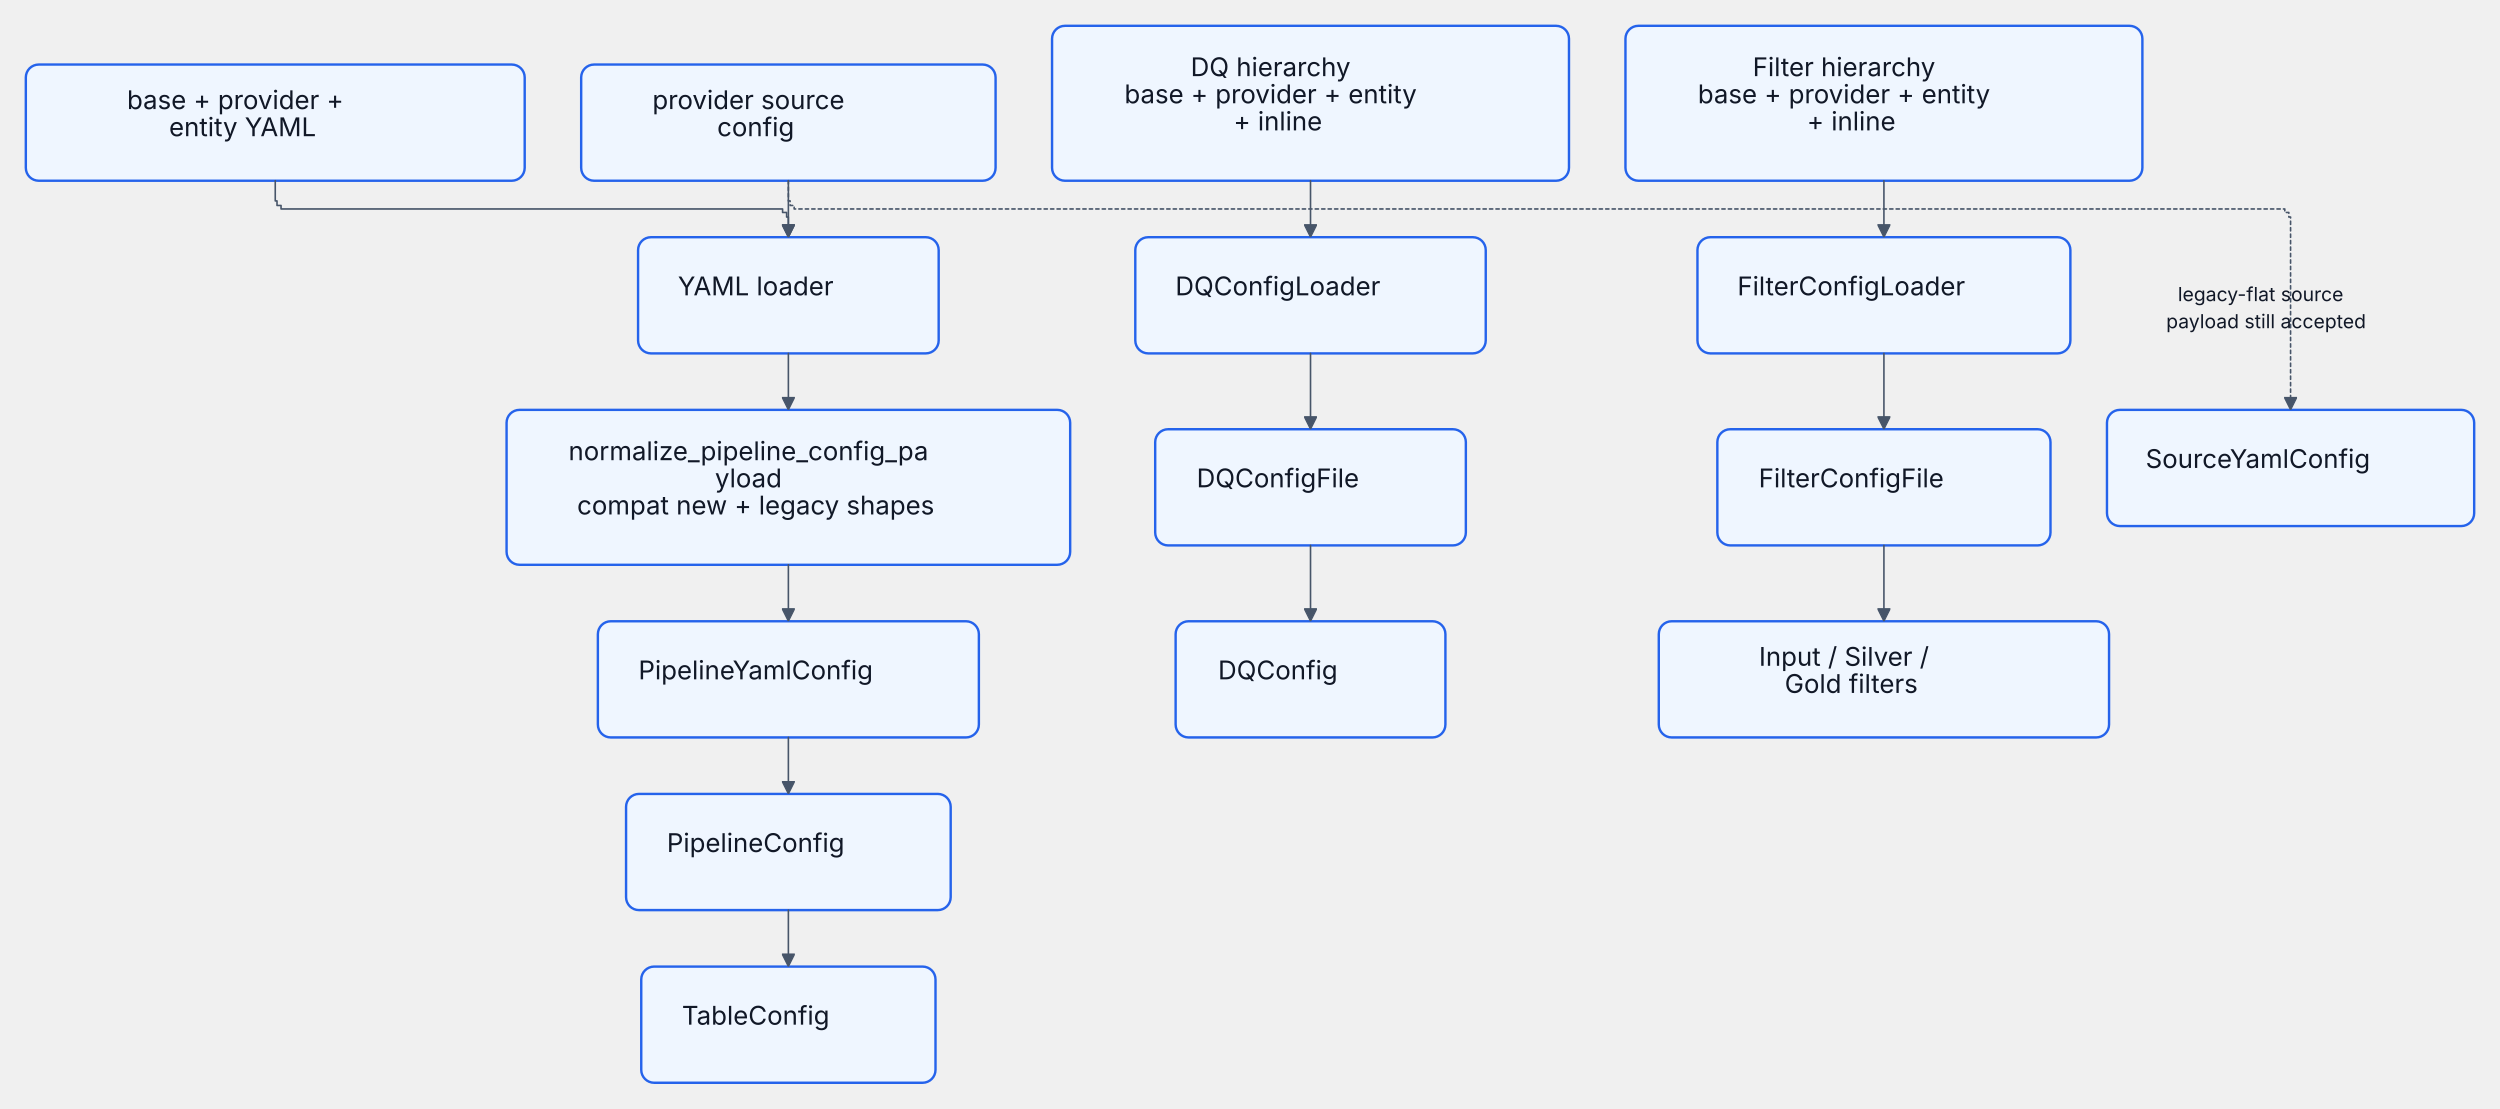
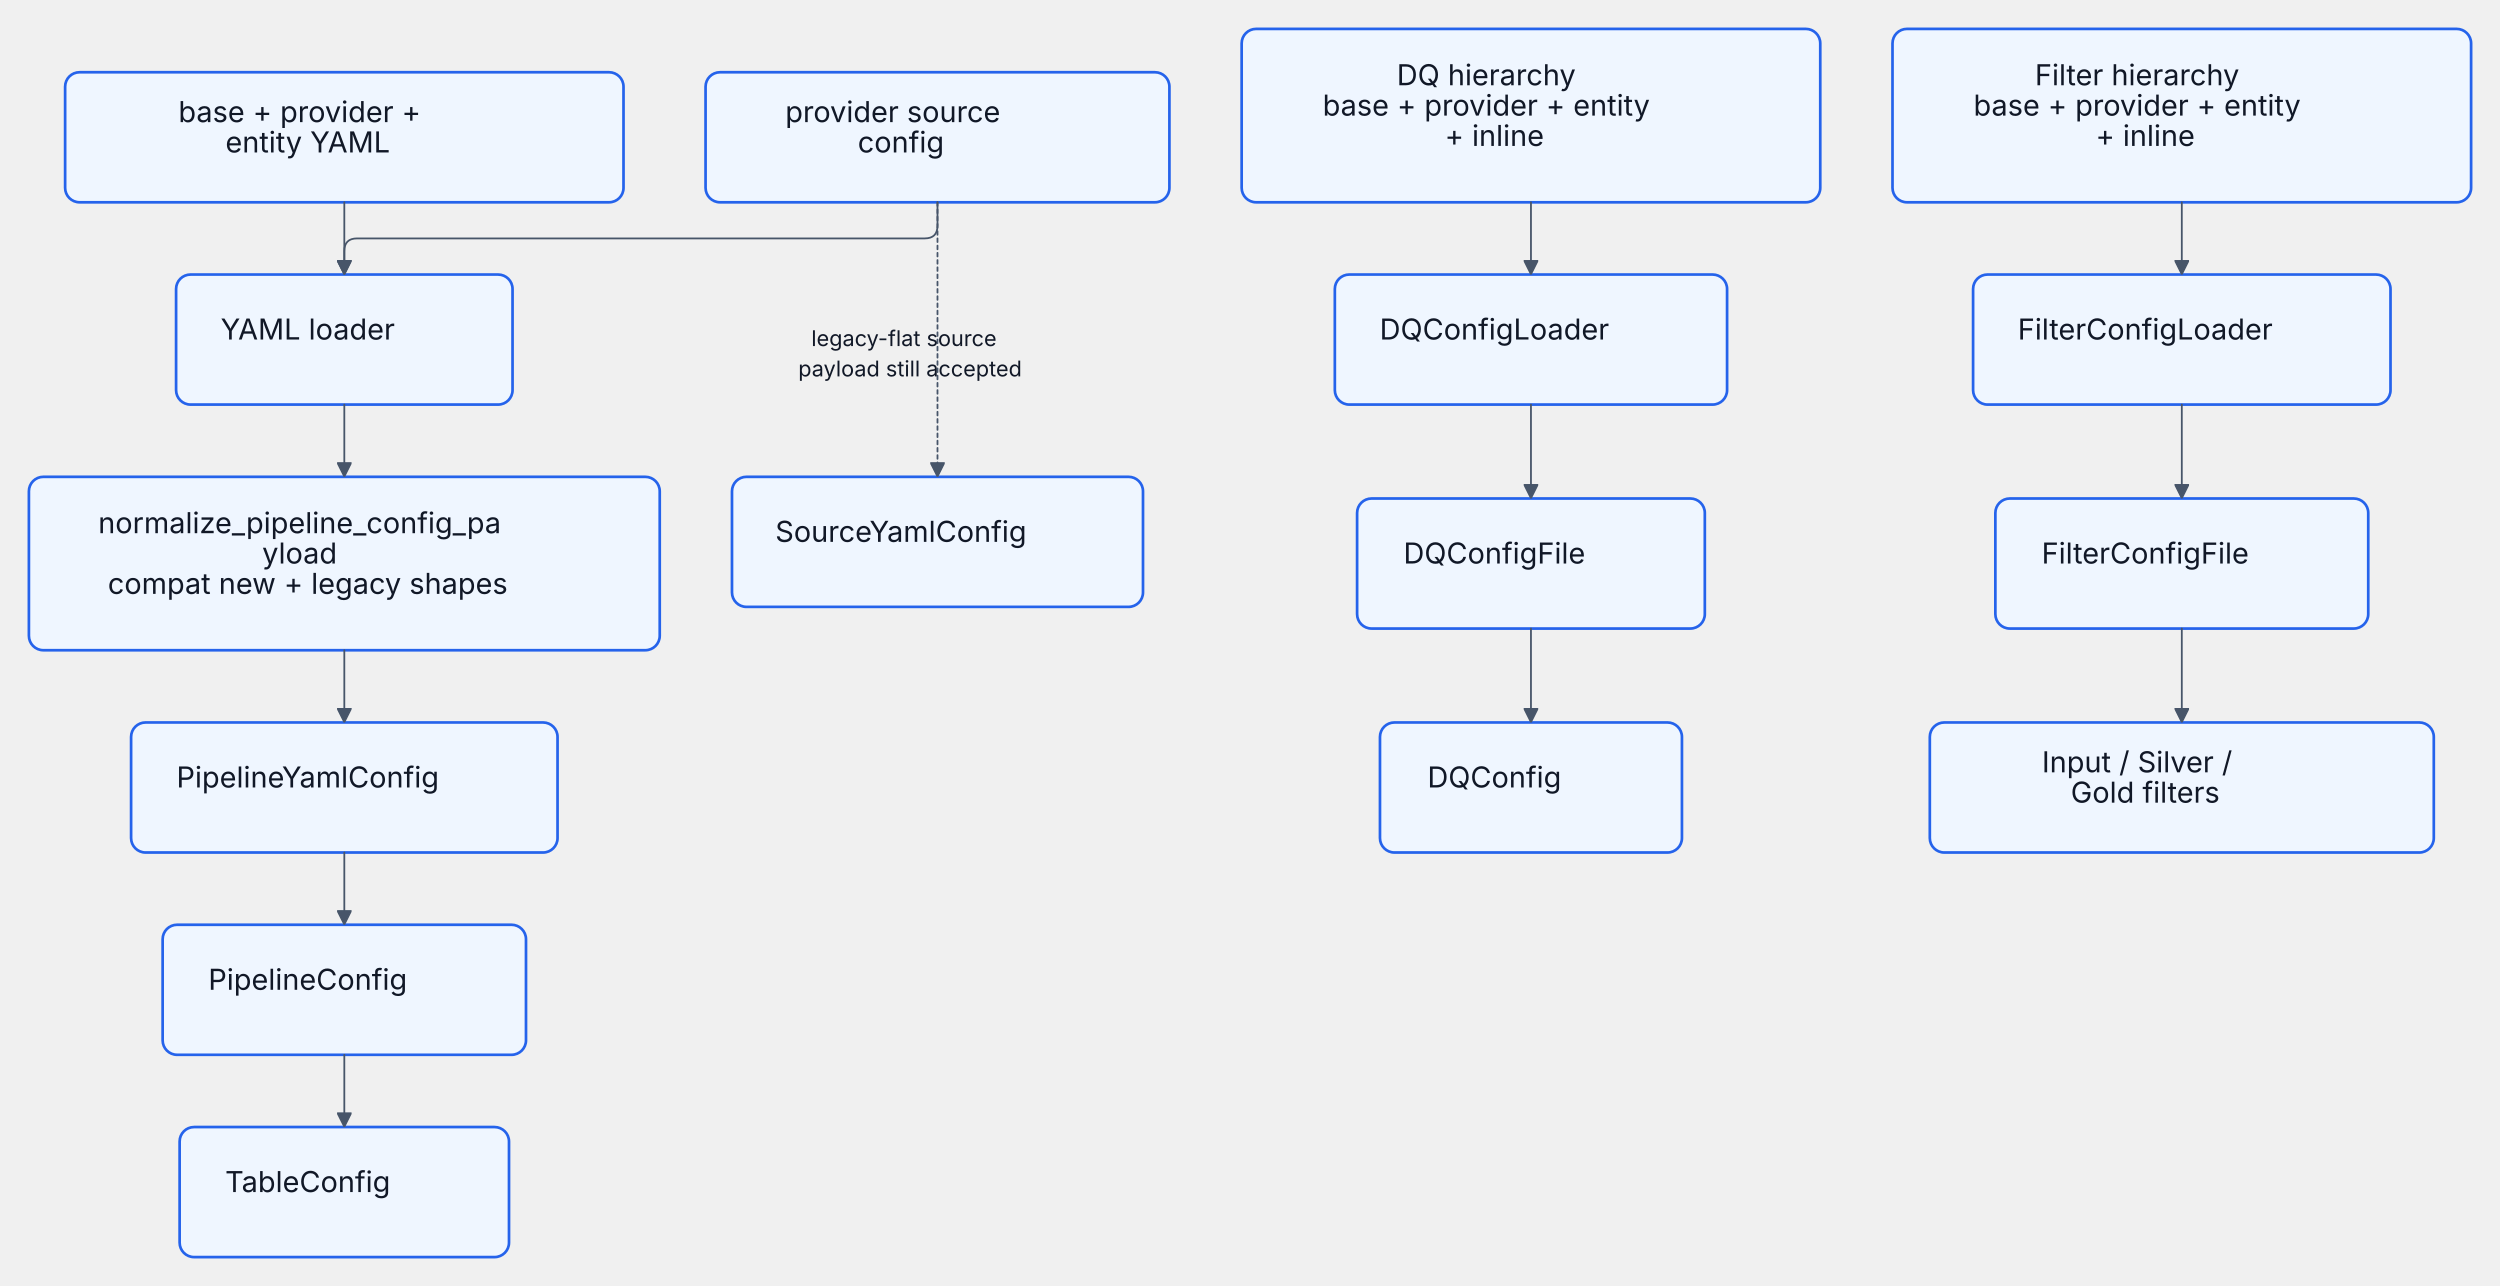
- <svg xmlns="http://www.w3.org/2000/svg" id="my-svg" width="100%" class="flowchart" style="max-width: 1549.27px; background-color: white;" viewBox="-4 -4 1549.273 687" role="graphics-document document" aria-roledescription="flowchart-v2">
+ <svg xmlns="http://www.w3.org/2000/svg" id="my-svg" width="100%" class="flowchart" style="max-width: 1384.14px; background-color: white;" viewBox="-4 -4 1384.141 712" role="graphics-document document" aria-roledescription="flowchart-v2">
  <style>#my-svg{font-family:Inter,-apple-system,BlinkMacSystemFont,'Segoe UI',Roboto,Oxygen,Ubuntu,sans-serif;font-size:16px;fill:#212121;}@keyframes edge-animation-frame{from{stroke-dashoffset:0;}}@keyframes dash{to{stroke-dashoffset:0;}}#my-svg .edge-animation-slow{stroke-dasharray:9,5!important;stroke-dashoffset:900;animation:dash 50s linear infinite;stroke-linecap:round;}#my-svg .edge-animation-fast{stroke-dasharray:9,5!important;stroke-dashoffset:900;animation:dash 20s linear infinite;stroke-linecap:round;}#my-svg .error-icon{fill:#f0fdf4;}#my-svg .error-text{fill:#212121;stroke:#212121;}#my-svg .edge-thickness-normal{stroke-width:1px;}#my-svg .edge-thickness-thick{stroke-width:3.5px;}#my-svg .edge-pattern-solid{stroke-dasharray:0;}#my-svg .edge-thickness-invisible{stroke-width:0;fill:none;}#my-svg .edge-pattern-dashed{stroke-dasharray:3;}#my-svg .edge-pattern-dotted{stroke-dasharray:2;}#my-svg .marker{fill:#475569;stroke:#475569;}#my-svg .marker.cross{stroke:#475569;}#my-svg svg{font-family:Inter,-apple-system,BlinkMacSystemFont,'Segoe UI',Roboto,Oxygen,Ubuntu,sans-serif;font-size:16px;}#my-svg p{margin:0;}#my-svg .label{font-family:Inter,-apple-system,BlinkMacSystemFont,'Segoe UI',Roboto,Oxygen,Ubuntu,sans-serif;color:#212121;}#my-svg .cluster-label text{fill:#1e40af;}#my-svg .cluster-label span{color:#1e40af;}#my-svg .cluster-label span p{background-color:transparent;}#my-svg .label text,#my-svg span{fill:#212121;color:#212121;}#my-svg .node rect,#my-svg .node circle,#my-svg .node ellipse,#my-svg .node polygon,#my-svg .node path{fill:#eff6ff;stroke:#2563eb;stroke-width:1px;}#my-svg .rough-node .label text,#my-svg .node .label text,#my-svg .image-shape .label,#my-svg .icon-shape .label{text-anchor:middle;}#my-svg .node .katex path{fill:#000;stroke:#000;stroke-width:1px;}#my-svg .rough-node .label,#my-svg .node .label,#my-svg .image-shape .label,#my-svg .icon-shape .label{text-align:center;}#my-svg .node.clickable{cursor:pointer;}#my-svg .root .anchor path{fill:#475569!important;stroke-width:0;stroke:#475569;}#my-svg .arrowheadPath{fill:#0b0b0b;}#my-svg .edgePath .path{stroke:#475569;stroke-width:1px;}#my-svg .flowchart-link{stroke:#475569;fill:none;}#my-svg .edgeLabel{background-color:#ffffff;text-align:center;}#my-svg .edgeLabel p{background-color:#ffffff;}#my-svg .edgeLabel rect{opacity:0.5;background-color:#ffffff;fill:#ffffff;}#my-svg .labelBkg{background-color:rgba(255, 255, 255, 0.5);}#my-svg .cluster rect{fill:#f8fafc;stroke:#94a3b8;stroke-width:1px;}#my-svg .cluster text{fill:#1e40af;}#my-svg .cluster span{color:#1e40af;}#my-svg div.mermaidTooltip{position:absolute;text-align:center;max-width:200px;padding:2px;font-family:Inter,-apple-system,BlinkMacSystemFont,'Segoe UI',Roboto,Oxygen,Ubuntu,sans-serif;font-size:12px;background:#f0fdf4;border:1px solid #16a34a;border-radius:2px;pointer-events:none;z-index:100;}#my-svg .flowchartTitleText{text-anchor:middle;font-size:18px;fill:#212121;}#my-svg rect.text{fill:none;stroke-width:0;}#my-svg .icon-shape,#my-svg .image-shape{background-color:#ffffff;text-align:center;}#my-svg .icon-shape p,#my-svg .image-shape p{background-color:#ffffff;padding:2px;}#my-svg .icon-shape .label rect,#my-svg .image-shape .label rect{opacity:0.5;background-color:#ffffff;fill:#ffffff;}#my-svg .label-icon{display:inline-block;height:1em;overflow:visible;vertical-align:-0.125em;}#my-svg .node .label-icon path{fill:currentColor;stroke:revert;stroke-width:revert;}#my-svg .node .neo-node{stroke:#2563eb;}#my-svg [data-look="neo"].node rect,#my-svg [data-look="neo"].cluster rect,#my-svg [data-look="neo"].node polygon{stroke:url(#my-svg-gradient);filter:drop-shadow( 1px 2px 2px rgba(185,185,185,1));}#my-svg [data-look="neo"].node path{stroke:url(#my-svg-gradient);stroke-width:1px;}#my-svg [data-look="neo"].node .outer-path{filter:drop-shadow( 1px 2px 2px rgba(185,185,185,1));}#my-svg [data-look="neo"].node .neo-line path{stroke:#2563eb;filter:none;}#my-svg [data-look="neo"].node circle{stroke:url(#my-svg-gradient);filter:drop-shadow( 1px 2px 2px rgba(185,185,185,1));}#my-svg [data-look="neo"].node circle .state-start{fill:#000000;}#my-svg [data-look="neo"].icon-shape .icon{fill:url(#my-svg-gradient);filter:drop-shadow( 1px 2px 2px rgba(185,185,185,1));}#my-svg [data-look="neo"].icon-shape .icon-neo path{stroke:url(#my-svg-gradient);filter:drop-shadow( 1px 2px 2px rgba(185,185,185,1));}#my-svg :root{--mermaid-font-family:"trebuchet ms",verdana,arial,sans-serif;}/* bioetl-inject */#my-svg .edgeLabel rect{opacity:1!important;fill:#ffffff!important}#my-svg .labelBkg{background-color:#ffffff!important;opacity:1!important}#my-svg .edgeLabel .labelBkg{background-color:#ffffff!important;opacity:1!important}#my-svg .edgeLabel{font-size:12px;line-height:1.1;padding:1px 3px}#my-svg .edgeLabel span{color:#111827!important;fill:#111827!important;opacity:1!important;line-height:1.1;margin:0;padding:0}#my-svg .edgeLabel p{color:#111827!important;fill:#111827!important;opacity:1!important;line-height:1.1;margin:0;padding:0}#my-svg text.fo-fallback{color:#111827!important;fill:#111827!important;opacity:1!important}</style>
  <g>
    <marker id="my-svg_flowchart-v2-pointEnd" class="marker flowchart-v2" viewBox="0 0 10 10" refX="5" refY="5" markerUnits="userSpaceOnUse" markerWidth="8" markerHeight="8" orient="auto">
      <path d="M 0 0 L 10 5 L 0 10 z" class="arrowMarkerPath" style="stroke-width: 1; stroke-dasharray: 1, 0;" />
    </marker>
    <marker id="my-svg_flowchart-v2-pointStart" class="marker flowchart-v2" viewBox="0 0 10 10" refX="4.5" refY="5" markerUnits="userSpaceOnUse" markerWidth="8" markerHeight="8" orient="auto">
      <path d="M 0 5 L 10 10 L 10 0 z" class="arrowMarkerPath" style="stroke-width: 1; stroke-dasharray: 1, 0;" />
    </marker>
    <marker id="my-svg_flowchart-v2-pointEnd-margin" class="marker flowchart-v2" viewBox="0 0 11.5 14" refX="11.5" refY="7" markerUnits="userSpaceOnUse" markerWidth="10.5" markerHeight="14" orient="auto">
      <path d="M 0 0 L 11.5 7 L 0 14 z" class="arrowMarkerPath" style="stroke-width: 0; stroke-dasharray: 1, 0;" />
    </marker>
    <marker id="my-svg_flowchart-v2-pointStart-margin" class="marker flowchart-v2" viewBox="0 0 11.5 14" refX="1" refY="7" markerUnits="userSpaceOnUse" markerWidth="11.5" markerHeight="14" orient="auto">
      <polygon points="0,7 11.5,14 11.5,0" class="arrowMarkerPath" style="stroke-width: 0; stroke-dasharray: 1, 0;" />
    </marker>
    <marker id="my-svg_flowchart-v2-circleEnd" class="marker flowchart-v2" viewBox="0 0 10 10" refX="11" refY="5" markerUnits="userSpaceOnUse" markerWidth="11" markerHeight="11" orient="auto">
      <circle cx="5" cy="5" r="5" class="arrowMarkerPath" style="stroke-width: 1; stroke-dasharray: 1, 0;" />
    </marker>
    <marker id="my-svg_flowchart-v2-circleStart" class="marker flowchart-v2" viewBox="0 0 10 10" refX="-1" refY="5" markerUnits="userSpaceOnUse" markerWidth="11" markerHeight="11" orient="auto">
      <circle cx="5" cy="5" r="5" class="arrowMarkerPath" style="stroke-width: 1; stroke-dasharray: 1, 0;" />
    </marker>
    <marker id="my-svg_flowchart-v2-circleEnd-margin" class="marker flowchart-v2" viewBox="0 0 10 10" refY="5" refX="12.25" markerUnits="userSpaceOnUse" markerWidth="14" markerHeight="14" orient="auto">
      <circle cx="5" cy="5" r="5" class="arrowMarkerPath" style="stroke-width: 0; stroke-dasharray: 1, 0;" />
    </marker>
    <marker id="my-svg_flowchart-v2-circleStart-margin" class="marker flowchart-v2" viewBox="0 0 10 10" refX="-2" refY="5" markerUnits="userSpaceOnUse" markerWidth="14" markerHeight="14" orient="auto">
      <circle cx="5" cy="5" r="5" class="arrowMarkerPath" style="stroke-width: 0; stroke-dasharray: 1, 0;" />
    </marker>
    <marker id="my-svg_flowchart-v2-crossEnd" class="marker cross flowchart-v2" viewBox="0 0 11 11" refX="12" refY="5.2" markerUnits="userSpaceOnUse" markerWidth="11" markerHeight="11" orient="auto">
      <path d="M 1,1 l 9,9 M 10,1 l -9,9" class="arrowMarkerPath" style="stroke-width: 2; stroke-dasharray: 1, 0;" />
    </marker>
    <marker id="my-svg_flowchart-v2-crossStart" class="marker cross flowchart-v2" viewBox="0 0 11 11" refX="-1" refY="5.2" markerUnits="userSpaceOnUse" markerWidth="11" markerHeight="11" orient="auto">
      <path d="M 1,1 l 9,9 M 10,1 l -9,9" class="arrowMarkerPath" style="stroke-width: 2; stroke-dasharray: 1, 0;" />
    </marker>
    <marker id="my-svg_flowchart-v2-crossEnd-margin" class="marker cross flowchart-v2" viewBox="0 0 15 15" refX="17.7" refY="7.5" markerUnits="userSpaceOnUse" markerWidth="12" markerHeight="12" orient="auto">
      <path d="M 1,1 L 14,14 M 1,14 L 14,1" class="arrowMarkerPath" style="stroke-width: 2.5;" />
    </marker>
    <marker id="my-svg_flowchart-v2-crossStart-margin" class="marker cross flowchart-v2" viewBox="0 0 15 15" refX="-3.5" refY="7.5" markerUnits="userSpaceOnUse" markerWidth="12" markerHeight="12" orient="auto">
      <path d="M 1,1 L 14,14 M 1,14 L 14,1" class="arrowMarkerPath" style="stroke-width: 2.5; stroke-dasharray: 1, 0;" />
    </marker>
  </g>
  <defs>
    <filter id="my-svg-drop-shadow" height="130%" width="130%">
      <feDropShadow dx="4" dy="4" stdDeviation="0" flood-opacity="0.06" flood-color="#000000" />
    </filter>
  </defs>
  <defs>
    <filter id="my-svg-drop-shadow-small" height="150%" width="150%">
      <feDropShadow dx="2" dy="2" stdDeviation="0" flood-opacity="0.06" flood-color="#000000" />
    </filter>
  </defs>
  <linearGradient id="my-svg-gradient" gradientUnits="objectBoundingBox" x1="0%" y1="0%" x2="100%" y2="0%">
    <stop offset="0%" stop-color="#7c3aed" stop-opacity="1" />
    <stop offset="100%" stop-color="#dc2626" stop-opacity="1" />
  </linearGradient>
  <g class="subgraphs" />
  <g class="nodes">
-     <g class="node default" id="my-svg-flowchart-BASE-0" data-look="classic" transform="translate(166.5781, 72)">
+     <g class="node default" id="my-svg-flowchart-BASE-0" data-look="classic" transform="translate(186.6328, 72)">
      <rect class="basic label-container" style="" x="-154.578" y="-36" width="309.156" height="72" />
      <g class="label" style="" transform="translate(-106.5781, -12)">
        <rect />
        <text x="106.578" y="3.6" text-anchor="middle" xml:space="preserve" class="fo-fallback">
          <tspan x="106.578">base + provider +</tspan>
          <tspan x="106.578" dy="16.8">entity YAML</tspan>
        </text>
      </g>
    </g>
-     <g class="node default" id="my-svg-flowchart-YAML-1" data-look="classic" transform="translate(484.5625, 179)">
+     <g class="node default" id="my-svg-flowchart-YAML-1" data-look="classic" transform="translate(186.6328, 184)">
      <rect class="basic label-container" style="" x="-93.141" y="-36" width="186.281" height="72" />
      <g class="label" style="" transform="translate(-45.14062, -12)">
        <rect />
        <text x="45.141" y="12" text-anchor="middle" xml:space="preserve" class="fo-fallback">
          <tspan x="45.141">YAML loader</tspan>
        </text>
      </g>
    </g>
-     <g class="node default" id="my-svg-flowchart-SOURCE-2" data-look="classic" transform="translate(484.5625, 72)">
+     <g class="node default" id="my-svg-flowchart-SOURCE-2" data-look="classic" transform="translate(515.0469, 72)">
      <rect class="basic label-container" style="" x="-128.406" y="-36" width="256.812" height="72" />
      <g class="label" style="" transform="translate(-80.40625, -12)">
        <rect />
        <text x="80.406" y="3.6" text-anchor="middle" xml:space="preserve" class="fo-fallback">
          <tspan x="80.406">provider source</tspan>
          <tspan x="80.406" dy="16.8">config</tspan>
        </text>
      </g>
    </g>
-     <g class="node default" id="my-svg-flowchart-NORM-5" data-look="classic" transform="translate(484.5625, 298)">
+     <g class="node default" id="my-svg-flowchart-NORM-5" data-look="classic" transform="translate(186.6328, 308)">
      <rect class="basic label-container" style="" x="-174.633" y="-48" width="349.266" height="96" />
      <g class="label" style="" transform="translate(-126.6328, -24)">
        <rect />
        <text x="126.633" y="7.2" text-anchor="middle" xml:space="preserve" class="fo-fallback">
          <tspan x="126.633">normalize_pipeline_config_pa</tspan>
          <tspan x="126.633" dy="16.8">yload</tspan>
          <tspan x="126.633" dy="16.8">compat new + legacy shapes</tspan>
        </text>
      </g>
    </g>
-     <g class="node default" id="my-svg-flowchart-PIPEVAL-7" data-look="classic" transform="translate(484.5625, 417)">
+     <g class="node default" id="my-svg-flowchart-PIPEVAL-7" data-look="classic" transform="translate(186.6328, 432)">
      <rect class="basic label-container" style="" x="-118.055" y="-36" width="236.109" height="72" />
      <g class="label" style="" transform="translate(-70.05469, -12)">
        <rect />
        <text x="70.055" y="12" text-anchor="middle" xml:space="preserve" class="fo-fallback">
          <tspan x="70.055">PipelineYamlConfig</tspan>
        </text>
      </g>
    </g>
-     <g class="node default" id="my-svg-flowchart-PIPECFG-9" data-look="classic" transform="translate(484.5625, 524)">
+     <g class="node default" id="my-svg-flowchart-PIPECFG-9" data-look="classic" transform="translate(186.6328, 544)">
      <rect class="basic label-container" style="" x="-100.586" y="-36" width="201.172" height="72" />
      <g class="label" style="" transform="translate(-52.58594, -12)">
        <rect />
        <text x="52.586" y="12" text-anchor="middle" xml:space="preserve" class="fo-fallback">
          <tspan x="52.586">PipelineConfig</tspan>
        </text>
      </g>
    </g>
-     <g class="node default" id="my-svg-flowchart-TABLE-11" data-look="classic" transform="translate(484.5625, 631)">
+     <g class="node default" id="my-svg-flowchart-TABLE-11" data-look="classic" transform="translate(186.6328, 656)">
      <rect class="basic label-container" style="" x="-91.18" y="-36" width="182.359" height="72" />
      <g class="label" style="" transform="translate(-43.17969, -12)">
        <rect />
        <text x="43.18" y="12" text-anchor="middle" xml:space="preserve" class="fo-fallback">
          <tspan x="43.18">TableConfig</tspan>
        </text>
      </g>
    </g>
-     <g class="node default" id="my-svg-flowchart-DQ-12" data-look="classic" transform="translate(808.1406, 60)">
+     <g class="node default" id="my-svg-flowchart-DQ-12" data-look="classic" transform="translate(843.625, 60)">
      <rect class="basic label-container" style="" x="-160.172" y="-48" width="320.344" height="96" />
      <g class="label" style="" transform="translate(-112.1719, -24)">
        <rect />
        <text x="112.172" y="7.2" text-anchor="middle" xml:space="preserve" class="fo-fallback">
          <tspan x="112.172">DQ hierarchy</tspan>
          <tspan x="112.172" dy="16.8">base + provider + entity</tspan>
          <tspan x="112.172" dy="16.8">+ inline</tspan>
        </text>
      </g>
    </g>
-     <g class="node default" id="my-svg-flowchart-DQLOAD-13" data-look="classic" transform="translate(808.1406, 179)">
+     <g class="node default" id="my-svg-flowchart-DQLOAD-13" data-look="classic" transform="translate(843.625, 184)">
      <rect class="basic label-container" style="" x="-108.586" y="-36" width="217.172" height="72" />
      <g class="label" style="" transform="translate(-60.58594, -12)">
        <rect />
        <text x="60.586" y="12" text-anchor="middle" xml:space="preserve" class="fo-fallback">
          <tspan x="60.586">DQConfigLoader</tspan>
        </text>
      </g>
    </g>
-     <g class="node default" id="my-svg-flowchart-DQFILE-14" data-look="classic" transform="translate(808.1406, 298)">
+     <g class="node default" id="my-svg-flowchart-DQFILE-14" data-look="classic" transform="translate(843.625, 308)">
      <rect class="basic label-container" style="" x="-96.258" y="-36" width="192.516" height="72" />
      <g class="label" style="" transform="translate(-48.25781, -12)">
        <rect />
        <text x="48.258" y="12" text-anchor="middle" xml:space="preserve" class="fo-fallback">
          <tspan x="48.258">DQConfigFile</tspan>
        </text>
      </g>
    </g>
-     <g class="node default" id="my-svg-flowchart-FILTERS-15" data-look="classic" transform="translate(1163.484, 60)">
+     <g class="node default" id="my-svg-flowchart-FILTERS-15" data-look="classic" transform="translate(1203.969, 60)">
      <rect class="basic label-container" style="" x="-160.172" y="-48" width="320.344" height="96" />
      <g class="label" style="" transform="translate(-112.1719, -24)">
        <rect />
        <text x="112.172" y="7.2" text-anchor="middle" xml:space="preserve" class="fo-fallback">
          <tspan x="112.172">Filter hierarchy</tspan>
          <tspan x="112.172" dy="16.8">base + provider + entity</tspan>
          <tspan x="112.172" dy="16.8">+ inline</tspan>
        </text>
      </g>
    </g>
-     <g class="node default" id="my-svg-flowchart-FLOAD-16" data-look="classic" transform="translate(1163.484, 179)">
+     <g class="node default" id="my-svg-flowchart-FLOAD-16" data-look="classic" transform="translate(1203.969, 184)">
      <rect class="basic label-container" style="" x="-115.555" y="-36" width="231.109" height="72" />
      <g class="label" style="" transform="translate(-67.55469, -12)">
        <rect />
        <text x="67.555" y="12" text-anchor="middle" xml:space="preserve" class="fo-fallback">
          <tspan x="67.555">FilterConfigLoader</tspan>
        </text>
      </g>
    </g>
-     <g class="node default" id="my-svg-flowchart-FFILE-17" data-look="classic" transform="translate(1163.484, 298)">
+     <g class="node default" id="my-svg-flowchart-FFILE-17" data-look="classic" transform="translate(1203.969, 308)">
      <rect class="basic label-container" style="" x="-103.227" y="-36" width="206.453" height="72" />
      <g class="label" style="" transform="translate(-55.22656, -12)">
        <rect />
        <text x="55.227" y="12" text-anchor="middle" xml:space="preserve" class="fo-fallback">
          <tspan x="55.227">FilterConfigFile</tspan>
        </text>
      </g>
    </g>
-     <g class="node default" id="my-svg-flowchart-DQCFG-19" data-look="classic" transform="translate(808.1406, 417)">
+     <g class="node default" id="my-svg-flowchart-DQCFG-19" data-look="classic" transform="translate(843.625, 432)">
      <rect class="basic label-container" style="" x="-83.594" y="-36" width="167.188" height="72" />
      <g class="label" style="" transform="translate(-35.59375, -12)">
        <rect />
        <text x="35.594" y="12" text-anchor="middle" xml:space="preserve" class="fo-fallback">
          <tspan x="35.594">DQConfig</tspan>
        </text>
      </g>
    </g>
-     <g class="node default" id="my-svg-flowchart-IFCFG-21" data-look="classic" transform="translate(1163.484, 417)">
+     <g class="node default" id="my-svg-flowchart-IFCFG-21" data-look="classic" transform="translate(1203.969, 432)">
      <rect class="basic label-container" style="" x="-139.516" y="-36" width="279.031" height="72" />
      <g class="label" style="" transform="translate(-91.51562, -12)">
        <rect />
        <text x="91.516" y="3.6" text-anchor="middle" xml:space="preserve" class="fo-fallback">
          <tspan x="91.516">Input / Silver /</tspan>
          <tspan x="91.516" dy="16.8">Gold filters</tspan>
        </text>
      </g>
    </g>
-     <g class="node default" id="my-svg-flowchart-SRCVAL-23" data-look="classic" transform="translate(1415.492, 286)">
+     <g class="node default" id="my-svg-flowchart-SRCVAL-23" data-look="classic" transform="translate(515.0469, 296)">
      <rect class="basic label-container" style="" x="-113.781" y="-36" width="227.562" height="72" />
      <g class="label" style="" transform="translate(-65.78125, -12)">
        <rect />
        <text x="65.781" y="12" text-anchor="middle" xml:space="preserve" class="fo-fallback">
          <tspan x="65.781">SourceYamlConfig</tspan>
        </text>
      </g>
    </g>
  </g>
  <g class="edges edgePaths">
-     <path d="M166.578,108L166.578,108L166.578,120.5L167.664,120.5L167.664,123.328L170.164,123.328L170.164,125.5L325.57,125.5L325.57,125.5L480.977,125.5L480.977,127.672L483.477,127.672L483.477,130.5L484.563,130.5L484.563,139L484.563,139" id="my-svg-L_BASE_YAML_0_0" class="edge-thickness-normal edge-pattern-solid edge-thickness-normal edge-pattern-solid flowchart-link" style=";" data-edge="true" data-et="edge" data-id="L_BASE_YAML_0_0" data-points="W3sieCI6MTY2LjU3ODEyNSwieSI6MTA4fSx7IngiOjE2Ni41NzgxMjUsInkiOjEyNS41fSx7IngiOjQ4NC41NjI1LCJ5IjoxMjUuNX0seyJ4Ijo0ODQuNTYyNSwieSI6MTQzfV0=" data-look="classic" marker-end="url(#my-svg_flowchart-v2-pointEnd)" />
-     <path d="M484.563,108L484.563,108L484.563,139L484.563,139" id="my-svg-L_SOURCE_YAML_0_0" class="edge-thickness-normal edge-pattern-solid edge-thickness-normal edge-pattern-solid flowchart-link" style=";" data-edge="true" data-et="edge" data-id="L_SOURCE_YAML_0_0" data-points="W3sieCI6NDg0LjU2MjUsInkiOjEwOH0seyJ4Ijo0ODQuNTYyNSwieSI6MTQzfV0=" data-look="classic" marker-end="url(#my-svg_flowchart-v2-pointEnd)" />
-     <path d="M484.563,215L484.563,215L484.563,246L484.563,246" id="my-svg-L_YAML_NORM_0_0" class="edge-thickness-normal edge-pattern-solid edge-thickness-normal edge-pattern-solid flowchart-link" style=";" data-edge="true" data-et="edge" data-id="L_YAML_NORM_0_0" data-points="W3sieCI6NDg0LjU2MjUsInkiOjIxNX0seyJ4Ijo0ODQuNTYyNSwieSI6MjUwfV0=" data-look="classic" marker-end="url(#my-svg_flowchart-v2-pointEnd)" />
-     <path d="M484.563,346L484.563,346L484.563,377L484.563,377" id="my-svg-L_NORM_PIPEVAL_0_0" class="edge-thickness-normal edge-pattern-solid edge-thickness-normal edge-pattern-solid flowchart-link" style=";" data-edge="true" data-et="edge" data-id="L_NORM_PIPEVAL_0_0" data-points="W3sieCI6NDg0LjU2MjUsInkiOjM0Nn0seyJ4Ijo0ODQuNTYyNSwieSI6MzgxfV0=" data-look="classic" marker-end="url(#my-svg_flowchart-v2-pointEnd)" />
-     <path d="M484.563,453L484.563,453L484.563,484L484.563,484" id="my-svg-L_PIPEVAL_PIPECFG_0_0" class="edge-thickness-normal edge-pattern-solid edge-thickness-normal edge-pattern-solid flowchart-link" style=";" data-edge="true" data-et="edge" data-id="L_PIPEVAL_PIPECFG_0_0" data-points="W3sieCI6NDg0LjU2MjUsInkiOjQ1M30seyJ4Ijo0ODQuNTYyNSwieSI6NDg4fV0=" data-look="classic" marker-end="url(#my-svg_flowchart-v2-pointEnd)" />
-     <path d="M484.563,560L484.563,560L484.563,591L484.563,591" id="my-svg-L_PIPECFG_TABLE_0_0" class="edge-thickness-normal edge-pattern-solid edge-thickness-normal edge-pattern-solid flowchart-link" style=";" data-edge="true" data-et="edge" data-id="L_PIPECFG_TABLE_0_0" data-points="W3sieCI6NDg0LjU2MjUsInkiOjU2MH0seyJ4Ijo0ODQuNTYyNSwieSI6NTk1fV0=" data-look="classic" marker-end="url(#my-svg_flowchart-v2-pointEnd)" />
-     <path d="M808.141,108L808.141,108L808.141,139L808.141,139" id="my-svg-L_DQ_DQLOAD_0_0" class="edge-thickness-normal edge-pattern-solid edge-thickness-normal edge-pattern-solid flowchart-link" style=";" data-edge="true" data-et="edge" data-id="L_DQ_DQLOAD_0_0" data-points="W3sieCI6ODA4LjE0MDYyNSwieSI6MTA4fSx7IngiOjgwOC4xNDA2MjUsInkiOjE0M31d" data-look="classic" marker-end="url(#my-svg_flowchart-v2-pointEnd)" />
-     <path d="M808.141,215L808.141,215L808.141,258L808.141,258" id="my-svg-L_DQLOAD_DQFILE_0_0" class="edge-thickness-normal edge-pattern-solid edge-thickness-normal edge-pattern-solid flowchart-link" style=";" data-edge="true" data-et="edge" data-id="L_DQLOAD_DQFILE_0_0" data-points="W3sieCI6ODA4LjE0MDYyNSwieSI6MjE1fSx7IngiOjgwOC4xNDA2MjUsInkiOjI2Mn1d" data-look="classic" marker-end="url(#my-svg_flowchart-v2-pointEnd)" />
-     <path d="M1163.484,108L1163.484,108L1163.484,139L1163.484,139" id="my-svg-L_FILTERS_FLOAD_0_0" class="edge-thickness-normal edge-pattern-solid edge-thickness-normal edge-pattern-solid flowchart-link" style=";" data-edge="true" data-et="edge" data-id="L_FILTERS_FLOAD_0_0" data-points="W3sieCI6MTE2My40ODQzNzUsInkiOjEwOH0seyJ4IjoxMTYzLjQ4NDM3NSwieSI6MTQzfV0=" data-look="classic" marker-end="url(#my-svg_flowchart-v2-pointEnd)" />
-     <path d="M1163.484,215L1163.484,215L1163.484,258L1163.484,258" id="my-svg-L_FLOAD_FFILE_0_0" class="edge-thickness-normal edge-pattern-solid edge-thickness-normal edge-pattern-solid flowchart-link" style=";" data-edge="true" data-et="edge" data-id="L_FLOAD_FFILE_0_0" data-points="W3sieCI6MTE2My40ODQzNzUsInkiOjIxNX0seyJ4IjoxMTYzLjQ4NDM3NSwieSI6MjYyfV0=" data-look="classic" marker-end="url(#my-svg_flowchart-v2-pointEnd)" />
-     <path d="M808.141,334L808.141,334L808.141,377L808.141,377" id="my-svg-L_DQFILE_DQCFG_0_0" class="edge-thickness-normal edge-pattern-solid edge-thickness-normal edge-pattern-solid flowchart-link" style=";" data-edge="true" data-et="edge" data-id="L_DQFILE_DQCFG_0_0" data-points="W3sieCI6ODA4LjE0MDYyNSwieSI6MzM0fSx7IngiOjgwOC4xNDA2MjUsInkiOjM4MX1d" data-look="classic" marker-end="url(#my-svg_flowchart-v2-pointEnd)" />
-     <path d="M1163.484,334L1163.484,334L1163.484,377L1163.484,377" id="my-svg-L_FFILE_IFCFG_0_0" class="edge-thickness-normal edge-pattern-solid edge-thickness-normal edge-pattern-solid flowchart-link" style=";" data-edge="true" data-et="edge" data-id="L_FFILE_IFCFG_0_0" data-points="W3sieCI6MTE2My40ODQzNzUsInkiOjMzNH0seyJ4IjoxMTYzLjQ4NDM3NSwieSI6MzgxfV0=" data-look="classic" marker-end="url(#my-svg_flowchart-v2-pointEnd)" />
-     <path d="M484.563,108L484.563,108L484.563,120.5L485.648,120.5L485.648,123.328L488.148,123.328L488.148,125.5L950.027,125.5L950.027,125.5L1411.906,125.5L1411.906,127.672L1414.406,127.672L1414.406,130.5L1415.492,130.5L1415.492,246L1415.492,246" id="my-svg-L_SOURCE_SRCVAL_0_0" class="edge-thickness-normal edge-pattern-dotted edge-thickness-normal edge-pattern-solid flowchart-link" style=";" data-edge="true" data-et="edge" data-id="L_SOURCE_SRCVAL_0_0" data-points="W3sieCI6NDg0LjU2MjUsInkiOjEwOH0seyJ4Ijo0ODQuNTYyNSwieSI6MTI1LjV9LHsieCI6MTQxNS40OTIxODc1LCJ5IjoxMjUuNX0seyJ4IjoxNDE1LjQ5MjE4NzUsInkiOjI1MH1d" data-look="classic" marker-end="url(#my-svg_flowchart-v2-pointEnd)" />
+     <path d="M186.633,108L186.633,144" id="my-svg-L_BASE_YAML_0" class="edge-thickness-normal edge-pattern-solid edge-thickness-normal edge-pattern-solid flowchart-link" style=";" data-edge="true" data-et="edge" data-id="L_BASE_YAML_0" data-points="W3sieCI6MTg2LjYzMjgxMjUsInkiOjEwOH0seyJ4IjoxODYuNjMyODEyNSwieSI6MTQ4fV0=" data-look="classic" marker-end="url(#my-svg_flowchart-v2-pointEnd)" />
+     <path d="M515.047,108L515.047,120.929Q515.047,128 507.976,128L193.704,128Q186.633,128 186.633,135.071L186.633,144" id="my-svg-L_SOURCE_YAML_0" class="edge-thickness-normal edge-pattern-solid edge-thickness-normal edge-pattern-solid flowchart-link" style=";" data-edge="true" data-et="edge" data-id="L_SOURCE_YAML_0" data-points="W3sieCI6NTE1LjA0Njg3NSwieSI6MTA4fSx7IngiOjUxNS4wNDY4NzUsInkiOjEyOH0seyJ4IjoxODYuNjMyODEyNSwieSI6MTI4fSx7IngiOjE4Ni42MzI4MTI1LCJ5IjoxNDh9XQ==" data-look="classic" marker-end="url(#my-svg_flowchart-v2-pointEnd)" />
+     <path d="M186.633,220L186.633,256" id="my-svg-L_YAML_NORM_0" class="edge-thickness-normal edge-pattern-solid edge-thickness-normal edge-pattern-solid flowchart-link" style=";" data-edge="true" data-et="edge" data-id="L_YAML_NORM_0" data-points="W3sieCI6MTg2LjYzMjgxMjUsInkiOjIyMH0seyJ4IjoxODYuNjMyODEyNSwieSI6MjYwfV0=" data-look="classic" marker-end="url(#my-svg_flowchart-v2-pointEnd)" />
+     <path d="M186.633,356L186.633,392" id="my-svg-L_NORM_PIPEVAL_0" class="edge-thickness-normal edge-pattern-solid edge-thickness-normal edge-pattern-solid flowchart-link" style=";" data-edge="true" data-et="edge" data-id="L_NORM_PIPEVAL_0" data-points="W3sieCI6MTg2LjYzMjgxMjUsInkiOjM1Nn0seyJ4IjoxODYuNjMyODEyNSwieSI6Mzk2fV0=" data-look="classic" marker-end="url(#my-svg_flowchart-v2-pointEnd)" />
+     <path d="M186.633,468L186.633,504" id="my-svg-L_PIPEVAL_PIPECFG_0" class="edge-thickness-normal edge-pattern-solid edge-thickness-normal edge-pattern-solid flowchart-link" style=";" data-edge="true" data-et="edge" data-id="L_PIPEVAL_PIPECFG_0" data-points="W3sieCI6MTg2LjYzMjgxMjUsInkiOjQ2OH0seyJ4IjoxODYuNjMyODEyNSwieSI6NTA4fV0=" data-look="classic" marker-end="url(#my-svg_flowchart-v2-pointEnd)" />
+     <path d="M186.633,580L186.633,616" id="my-svg-L_PIPECFG_TABLE_0" class="edge-thickness-normal edge-pattern-solid edge-thickness-normal edge-pattern-solid flowchart-link" style=";" data-edge="true" data-et="edge" data-id="L_PIPECFG_TABLE_0" data-points="W3sieCI6MTg2LjYzMjgxMjUsInkiOjU4MH0seyJ4IjoxODYuNjMyODEyNSwieSI6NjIwfV0=" data-look="classic" marker-end="url(#my-svg_flowchart-v2-pointEnd)" />
+     <path d="M843.625,108L843.625,144" id="my-svg-L_DQ_DQLOAD_0" class="edge-thickness-normal edge-pattern-solid edge-thickness-normal edge-pattern-solid flowchart-link" style=";" data-edge="true" data-et="edge" data-id="L_DQ_DQLOAD_0" data-points="W3sieCI6ODQzLjYyNSwieSI6MTA4fSx7IngiOjg0My42MjUsInkiOjE0OH1d" data-look="classic" marker-end="url(#my-svg_flowchart-v2-pointEnd)" />
+     <path d="M843.625,220L843.625,268" id="my-svg-L_DQLOAD_DQFILE_0" class="edge-thickness-normal edge-pattern-solid edge-thickness-normal edge-pattern-solid flowchart-link" style=";" data-edge="true" data-et="edge" data-id="L_DQLOAD_DQFILE_0" data-points="W3sieCI6ODQzLjYyNSwieSI6MjIwfSx7IngiOjg0My42MjUsInkiOjI3Mn1d" data-look="classic" marker-end="url(#my-svg_flowchart-v2-pointEnd)" />
+     <path d="M1203.969,108L1203.969,144" id="my-svg-L_FILTERS_FLOAD_0" class="edge-thickness-normal edge-pattern-solid edge-thickness-normal edge-pattern-solid flowchart-link" style=";" data-edge="true" data-et="edge" data-id="L_FILTERS_FLOAD_0" data-points="W3sieCI6MTIwMy45Njg3NSwieSI6MTA4fSx7IngiOjEyMDMuOTY4NzUsInkiOjE0OH1d" data-look="classic" marker-end="url(#my-svg_flowchart-v2-pointEnd)" />
+     <path d="M1203.969,220L1203.969,268" id="my-svg-L_FLOAD_FFILE_0" class="edge-thickness-normal edge-pattern-solid edge-thickness-normal edge-pattern-solid flowchart-link" style=";" data-edge="true" data-et="edge" data-id="L_FLOAD_FFILE_0" data-points="W3sieCI6MTIwMy45Njg3NSwieSI6MjIwfSx7IngiOjEyMDMuOTY4NzUsInkiOjI3Mn1d" data-look="classic" marker-end="url(#my-svg_flowchart-v2-pointEnd)" />
+     <path d="M843.625,344L843.625,392" id="my-svg-L_DQFILE_DQCFG_0" class="edge-thickness-normal edge-pattern-solid edge-thickness-normal edge-pattern-solid flowchart-link" style=";" data-edge="true" data-et="edge" data-id="L_DQFILE_DQCFG_0" data-points="W3sieCI6ODQzLjYyNSwieSI6MzQ0fSx7IngiOjg0My42MjUsInkiOjM5Nn1d" data-look="classic" marker-end="url(#my-svg_flowchart-v2-pointEnd)" />
+     <path d="M1203.969,344L1203.969,392" id="my-svg-L_FFILE_IFCFG_0" class="edge-thickness-normal edge-pattern-solid edge-thickness-normal edge-pattern-solid flowchart-link" style=";" data-edge="true" data-et="edge" data-id="L_FFILE_IFCFG_0" data-points="W3sieCI6MTIwMy45Njg3NSwieSI6MzQ0fSx7IngiOjEyMDMuOTY4NzUsInkiOjM5Nn1d" data-look="classic" marker-end="url(#my-svg_flowchart-v2-pointEnd)" />
+     <path d="M515.047,108L515.047,256" id="my-svg-L_SOURCE_SRCVAL_0" class="edge-thickness-normal edge-pattern-dotted edge-thickness-normal edge-pattern-solid flowchart-link" style=";" data-edge="true" data-et="edge" data-id="L_SOURCE_SRCVAL_0" data-points="W3sieCI6NTE1LjA0Njg3NSwieSI6MTA4fSx7IngiOjUxNS4wNDY4NzUsInkiOjI2MH1d" data-look="classic" marker-end="url(#my-svg_flowchart-v2-pointEnd)" />
  </g>
  <g class="edgeLabels">
-     <g class="edgeLabel" transform="translate(1415.492, 191)">
-       <g class="label" data-id="L_SOURCE_SRCVAL_0_0" transform="translate(-100, -24)">
+     <g class="edgeLabel" transform="translate(515.0469, 196)">
+       <g class="label" data-id="L_SOURCE_SRCVAL_0" transform="translate(-100, -24)">
        <text x="100" y="15.6" text-anchor="middle" xml:space="preserve" class="fo-fallback">
          <tspan x="100">legacy-flat source</tspan>
          <tspan x="100" dy="16.8">payload still accepted</tspan>
        </text>
      </g>
    </g>
  </g>
  <style>/*
 * Пользовательские стили диаграмм BioETL (структурированная копия)
 * Источник: custom.css
 * Цель: сгруппировать правила по типам элементов и документировать назначение каждого CSS-параметра.
 */

/* =========================================================
 * 1) Глобальная типографика и базовое поведение текста
 * ========================================================= */
svg {
    /* Задаёт основной стек шрифтов для всего текста в SVG. */
    font-family: Inter, -apple-system, BlinkMacSystemFont, 'Segoe UI', Roboto,
    Oxygen, Ubuntu, sans-serif;
}



/* =========================================================
 * 2) Общая геометрия узлов (для нескольких типов диаграмм)
 * ========================================================= */
.node rect,
.node circle,
.node ellipse,
.node polygon,
.node path {
    /* Единая толщина контура для фигур узлов. */
    stroke-width: 1.5px !important;
    /* Скругляет углы по горизонтали для более мягкого вида. */
    rx: 8;
    /* Скругляет углы по вертикали в паре с rx. */
    ry: 8;
    /* Добавляет лёгкую тень и отделяет узлы от фона. */
    filter:  none; /*  drop-shadow(0px 1px 2px rgba(0, 0, 0, 0.05));*/
}

/* =========================================================
 * 3) Контейнеры subgraph / cluster
 * ========================================================= */
.cluster rect,
.cluster path {
    /* Увеличивает радиус углов у контейнеров-групп. */
    rx: 10;
    /* Поддерживает симметрию скругления по вертикали. */
    ry: 10;
    /* Нейтральная заливка контейнера для снижения визуального шума. */
    fill: #f8fafc;
    /* Приглушённая обводка, чтобы границы были заметны, но не доминировали. */
    stroke: #94a3b8;
    /* Толщина границы контейнера в тон большинству узлов. */
    stroke-width: 1.5px;
    /* Убирает пунктир у рамок контейнеров. */
    stroke-dasharray: none;
    /* Делает фон контейнера полностью непрозрачным. */
    fill-opacity: 1;
    /* Отключает тень контейнера, чтобы акцент оставался на узлах. */
    filter: none;
}

.cluster text {
    /* Нормальный вес шрифта для заголовков групп. */
    font-weight: 400;
    /* Увеличенный размер заголовка относительно текста узлов. */
    font-size: 16px;
}

/* =========================================================
 * 4) Стили линий связей (edges/links)
 * ========================================================= */
.edgePath .path {
    /* Делает основные ребра более заметными в плотных графах. */
    stroke-width: 2.5px;
    /* Скругляет соединения сегментов линий. */
    stroke-linejoin: round;
    /* Скругляет окончания линий. */
    stroke-linecap: round;
}

.edgePath path,
.flowchart-link,
.relation,
.messageLine0,
.messageLine1,
.transition path {
    /* Унифицированные скруглённые соединения для всех типов линий. */
    stroke-linejoin: round;
    /* Унифицированные скруглённые окончания для всех типов линий. */
    stroke-linecap: round;
}

.transition path {
    /* Выравнивает толщину переходов state diagram с основными ребрами. */
    stroke-width: 2.5px;
}

/* =========================================================
 * 5) Подписи ребер и fallback-текст
 * ========================================================= */
.edgeLabel {
    /* Компактный размер шрифта для подписей на связях. */
    font-size: 12px;
    /* Плотная межстрочность для экономии места. */
    line-height: 1.1;
    /* Базовый непрозрачный фон под подписью. */
    background-color: #ffffff;
    /* Небольшие внутренние отступы вокруг текста. */
    padding: 1px 3px;
    /* Мягкое скругление фона подписи. */
    border-radius: 2px;
}

.edgeLabel span,
.edgeLabel p,
text.fo-fallback {
    /* Принудительный тёмный fill для контраста в SVG-рендерах. */
    fill: #111827 !important;
    /* Принудительный тёмный цвет для HTML-подписей. */
    color: #111827 !important;
    /* Полная непрозрачность текста. */
    opacity: 1 !important;
    /* Компактная межстрочность для многострочных подписей. */
    line-height: 1.1;
    /* Убирает стандартные внешние отступы HTML-параграфов. */
    margin: 0;
    /* Убирает стандартные внутренние отступы HTML-параграфов. */
    padding: 0;
}

.edgeLabel .labelBkg,
.labelBkg {
    /* Жёстко задаёт белый фон под текстом подписей. */
    background-color: #ffffff !important;
    /* Делает фон полностью непрозрачным во всех просмотрщиках. */
    opacity: 1 !important;
}

.edgeLabel rect {
    /* Переопределяет полупрозрачный фон по умолчанию у Mermaid. */
    opacity: 1 !important;
    /* Жёстко фиксирует белую заливку прямоугольника под подписью. */
    fill: #ffffff !important;
}

/* =========================================================
 * 6) Элементы sequence diagram
 * ========================================================= */
.actor {
    /* Толщина границы actor-блоков. */
    stroke-width: 1.5px;
    /* Скругление углов actor-блоков по горизонтали. */
    rx: 4;
    /* Скругление углов actor-блоков по вертикали. */
    ry: 4;
}

.messageLine0,
.messageLine1 {
    /* Толщина линий сообщений в sequence diagram. */
    stroke-width: 1.6px;
}

.messageText {
    /* Базовый размер текста сообщений. */
    font-size: 13px;
}

.activation0 {
    /* Более тонкая линия activation bar, чтобы не перегружать схему. */
    stroke-width: 1px;
}

.note {
    /* Скругление углов заметки по горизонтали. */
    rx: 4;
    /* Скругление углов заметки по вертикали. */
    ry: 4;
    /* Тонкая граница для вторичных блоков. */
    stroke-width: 1px;
    /* Лёгкая тень для визуального отделения заметок. */
    filter: drop-shadow(1px 1px 2px rgba(0, 0, 0, 0.06));
}

/* =========================================================
 * 7) Базовые элементы class diagram
 * ========================================================= */
g.classGroup rect {
    /* Скругление углов class box по горизонтали. */
    rx: 10;
    /* Скругление углов class box по вертикали. */
    ry: 10;
    /* Толщина границы class box. */
    stroke-width: 1.5px;
    /* Мягкая тень у class box без агрессивного контраста. */
    filter: drop-shadow(1px 1px 2px rgba(0, 0, 0, 0.06));
}

g.classGroup text {
    /* Базовый размер текста внутри class diagram. */
    font-size: 14px;
    padding: 10px 10px;
}

g.classGroup line {
    /* Толщина внутренних разделителей класса. */
    stroke-width: 1px;
}

.relation {
    /* Толщина связей между классами на уровне основных ребер. */
    stroke-width: 2.5px;
}

/* =========================================================
 * 8) Типографика HTML-лейблов class diagram
 * ========================================================= */
g.label-group .nodeLabel {
    /* Увеличенный размер названия класса для иерархии. */
    font-size: 16px !important;
    /* Полужирный акцент на имени класса. */
    font-weight: 200 !important;
    /* Лёгкое межбуквенное расстояние для читаемости заголовка. */
    letter-spacing: 0.01em;
}

g.annotation-group .nodeLabel {
    /* Уменьшенный размер для стереотипов/аннотаций. */
    font-size: 11px !important;
    /* Курсив для визуального отделения аннотаций. */
    font-style: italic !important;
    /* Небольшое ослабление контраста вторичного текста. */
    opacity: 0.8;
}

g.members-group .nodeLabel,
g.methods-group .nodeLabel {
    /* Компактный размер для атрибутов и методов. */
    font-size: 12px !important;
    /* Нормальный вес шрифта для плотного структурного текста. */
    font-weight: 400 !important;
}

/* =========================================================
 * 9) Помощники размеров foreignObject (class/flowchart)
 * ========================================================= */
g.members-group foreignObject,
g.methods-group foreignObject {
    /* Минимальная высота областей members/methods. */
    min-height: 40px;
}

.node foreignObject &gt; div,
g.classGroup foreignObject &gt; div {
    /* Стабилизирует вычисление размеров с учётом отступов/границ. */
    box-sizing: border-box;
}

.node.size-sm foreignObject &gt; div {
    /* Минимальная высота для малого размерного уровня узла. */
    min-height: 80px;
    /* Минимальная ширина для малого размерного уровня узла. */
    min-width: 180px;
}

.node.size-md foreignObject &gt; div {
    /* Минимальная высота для среднего размерного уровня узла. */
    min-height: 140px;
    /* Минимальная ширина для среднего размерного уровня узла. */
    min-width: 260px;
}

.node.size-lg foreignObject &gt; div {
    /* Минимальная высота для большого размерного уровня узла. */
    min-height: 200px;
    /* Минимальная ширина для большого размерного уровня узла. */
    min-width: 340px;
}

/* =========================================================
 * 10) Элементы state diagram
 * ========================================================= */
g.stateGroup rect {
    /* Скругление углов контейнеров состояний по горизонтали. */
    rx: 8;
    /* Скругление углов контейнеров состояний по вертикали. */
    ry: 8;
}

.statediagram-state rect {
    /* Скругление углов узлов состояния по горизонтали. */
    rx: 8;
    /* Скругление углов узлов состояния по вертикали. */
    ry: 8;
    /* Толщина границы узла состояния. */
    stroke-width: 1.5px;
    /* Лёгкая тень для визуального отделения state box. */
    filter: drop-shadow(1px 2px 3px rgba(0, 0, 0, 0.08));
}

/* =========================================================
 * 11) Элементы ER diagram
 * ========================================================= */
.er.entityBox {
    /* Толщина границы сущности ER-диаграммы. */
    stroke-width: 1.5px;
    /* Скругление углов сущности по горизонтали. */
    rx: 4;
    /* Скругление углов сущности по вертикали. */
    ry: 4;
    /* Лёгкая тень для отделения блоков сущностей. */
    filter: drop-shadow(1px 2px 3px rgba(0, 0, 0, 0.08));
}

/* =========================================================
 * 12) Узлы mindmap
 * ========================================================= */
.mindmap-node rect,
.mindmap-node circle {
    /* Толщина контура узлов mindmap. */
    stroke-width: 1.5px;
    /* Чуть более выраженная тень для плотных радиальных веток. */
    filter: drop-shadow(1px 2px 2px rgba(0, 0, 0, 0.1));
}

/* =========================================================
 * 13) Маркеры стрелок
 * ========================================================= */
marker path {
    /* Единый нейтральный цвет наконечников стрелок. */
    fill: #475569;
}

/* =========================================================
 * 14) Цветовая карта архитектурных слоёв (fallback-селекторы)
 * ========================================================= */
[id*="Domain"] &gt; rect,
[id*="Domain"] &gt; path {
    /* Цвет фона для доменного слоя. */
    fill: #f5f3ff !important;
    /* Цвет границы для доменного слоя. */
    stroke: #7c3aed !important;
}

.cluster[id*="Domain"] &gt; rect,
.cluster[id*="Domain"] &gt; path {
    fill: #ffffff !important;
}

[id*="Application"] &gt; rect,
[id*="Application"] &gt; path {
    /* Цвет фона для application-слоя. */
    fill: #f0fdf4 !important;
    /* Цвет границы для application-слоя. */
    stroke: #16a34a !important;
}

.cluster[id*="Application"] &gt; rect,
.cluster[id*="Application"] &gt; path {
    fill: #ffffff !important;
}

[id*="Infrastructure"] &gt; rect,
[id*="Infrastructure"] &gt; path {
    /* Цвет фона для infrastructure-слоя. */
    fill: #fff1f2 !important;
    /* Цвет границы для infrastructure-слоя. */
    stroke: #dc2626 !important;
}

.cluster[id*="Infrastructure"] &gt; rect,
.cluster[id*="Infrastructure"] &gt; path {
    fill: #ffffff !important;
}

[id*="Composition"] &gt; rect,
[id*="Composition"] &gt; path {
    /* Цвет фона для composition-слоя. */
    fill: #fff7ed !important;
    /* Цвет границы для composition-слоя. */
    stroke: #f59e0b !important;
}

.cluster[id*="Composition"] &gt; rect,
.cluster[id*="Composition"] &gt; path {
    fill: #ffffff !important;
}

[id*="Interfaces"] &gt; rect,
[id*="Interfaces"] &gt; path {
    /* Цвет фона для слоя интерфейсов. */
    fill: #eff6ff !important;
    /* Цвет границы для слоя интерфейсов. */
    stroke: #2563eb !important;
}

.cluster[id*="Interfaces"] &gt; rect,
.cluster[id*="Interfaces"] &gt; path {
    fill: #ffffff !important;
}

[id*="External"] &gt; rect,
[id*="External"] &gt; path {
    /* Цвет фона для внешних систем. */
    fill: #f1f5f9 !important;
    /* Цвет границы для внешних систем. */
    stroke: #64748b !important;
}

.cluster[id*="External"] &gt; rect,
.cluster[id*="External"] &gt; path {
    fill: #ffffff !important;
}

/* Белая подложка под подписи всех архитектурных/medallion слоёв */
g.cluster[id*="Domain"] .cluster-label foreignObject &gt; div,
g.cluster[id*="Application"] .cluster-label foreignObject &gt; div,
g.cluster[id*="Infrastructure"] .cluster-label foreignObject &gt; div,
g.cluster[id*="Composition"] .cluster-label foreignObject &gt; div,
g.cluster[id*="Interfaces"] .cluster-label foreignObject &gt; div,
g.cluster[id*="External"] .cluster-label foreignObject &gt; div,
g.cluster[id*="Bronze"] .cluster-label foreignObject &gt; div,
g.cluster[id*="Silver"] .cluster-label foreignObject &gt; div,
g.cluster[id*="Gold"] .cluster-label foreignObject &gt; div,
g.cluster[id*="Quarantine"] .cluster-label foreignObject &gt; div {
    background: #ffffff !important;
    padding: 0 6px !important;
    border-radius: 4px;
}

/* Fallback для рендеров без foreignObject: не рисуем толстую обводку */
g.cluster[id*="Domain"] .cluster-label text.fo-fallback,
g.cluster[id*="Application"] .cluster-label text.fo-fallback,
g.cluster[id*="Infrastructure"] .cluster-label text.fo-fallback,
g.cluster[id*="Composition"] .cluster-label text.fo-fallback,
g.cluster[id*="Interfaces"] .cluster-label text.fo-fallback,
g.cluster[id*="External"] .cluster-label text.fo-fallback,
g.cluster[id*="Bronze"] .cluster-label text.fo-fallback,
g.cluster[id*="Silver"] .cluster-label text.fo-fallback,
g.cluster[id*="Gold"] .cluster-label text.fo-fallback,
g.cluster[id*="Quarantine"] .cluster-label text.fo-fallback {
    fill: #111827 !important;
    stroke: none !important;
}

/* =========================================================
 * 15) Цветовая карта слоёв Medallion
 * ========================================================= */
[id*="Bronze"] &gt; rect,
[id*="Bronze"] &gt; path {
    /* Цвет фона Bronze-слоя. */
    fill: #fff7ed !important;
    /* Цвет границы Bronze-слоя. */
    stroke: #f59e0b !important;
}

[id*="Silver"] &gt; rect,
[id*="Silver"] &gt; path {
    /* Цвет фона Silver-слоя. */
    fill: #f8fafc !important;
    /* Цвет границы Silver-слоя. */
    stroke: #475569 !important;
}

[id*="Gold"] &gt; rect,
[id*="Gold"] &gt; path {
    /* Цвет фона Gold-слоя. */
    fill: #fefce8 !important;
    /* Цвет границы Gold-слоя. */
    stroke: #ca8a04 !important;
}

[id*="Quarantine"] &gt; rect,
[id*="Quarantine"] &gt; path {
    /* Цвет фона для карантинных/проблемных потоков данных. */
    fill: #ffe4e6 !important;
    /* Цвет границы для карантинных/проблемных потоков данных. */
    stroke: #e11d48 !important;
}
/* Нормализует вес текста в узлах и заголовках слоёв (без полужирного акцента). */
.node .label text,
.node .label tspan,
.node .label .nodeLabel,
text.fo-fallback {
    stroke: none !important;
    stroke-width: 0 !important;
    fill: #111827 !important;
    font-weight: 400 !important;
}
/* Single text layer (fallback-only) */
text.fo-fallback {
    display: inline !important;
}

foreignObject {
    display: none !important;
}
</style>
</svg>
